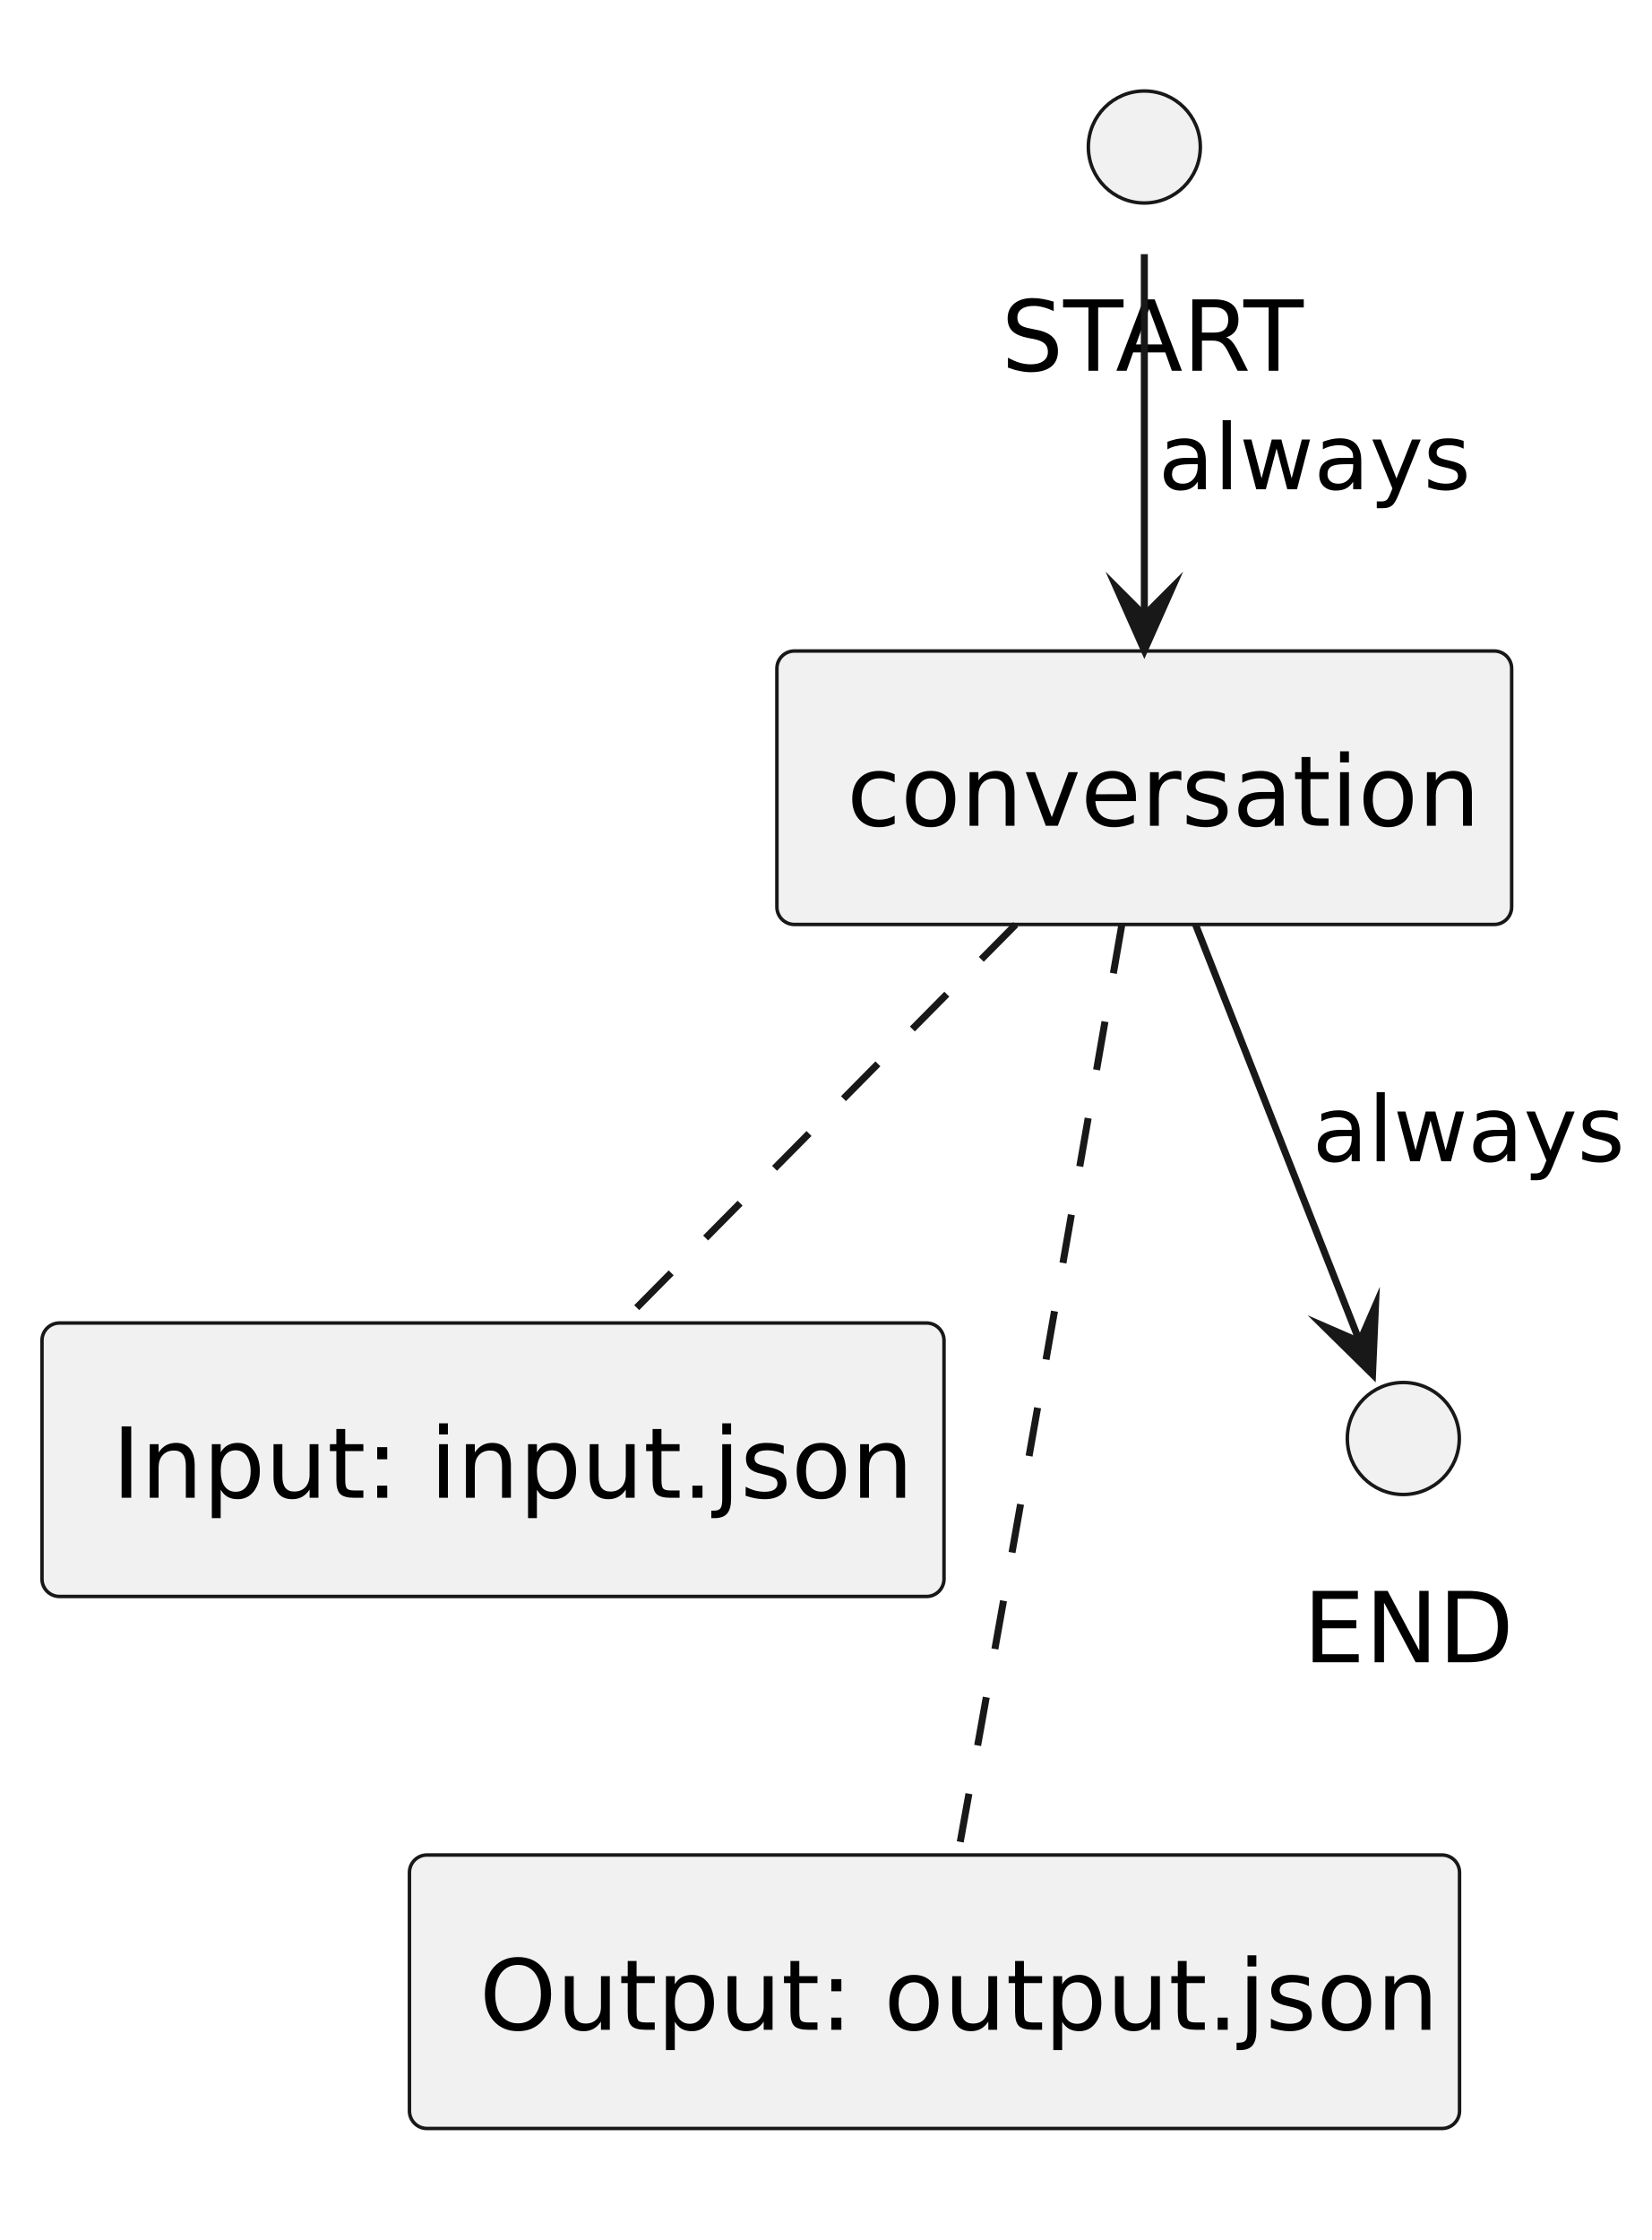
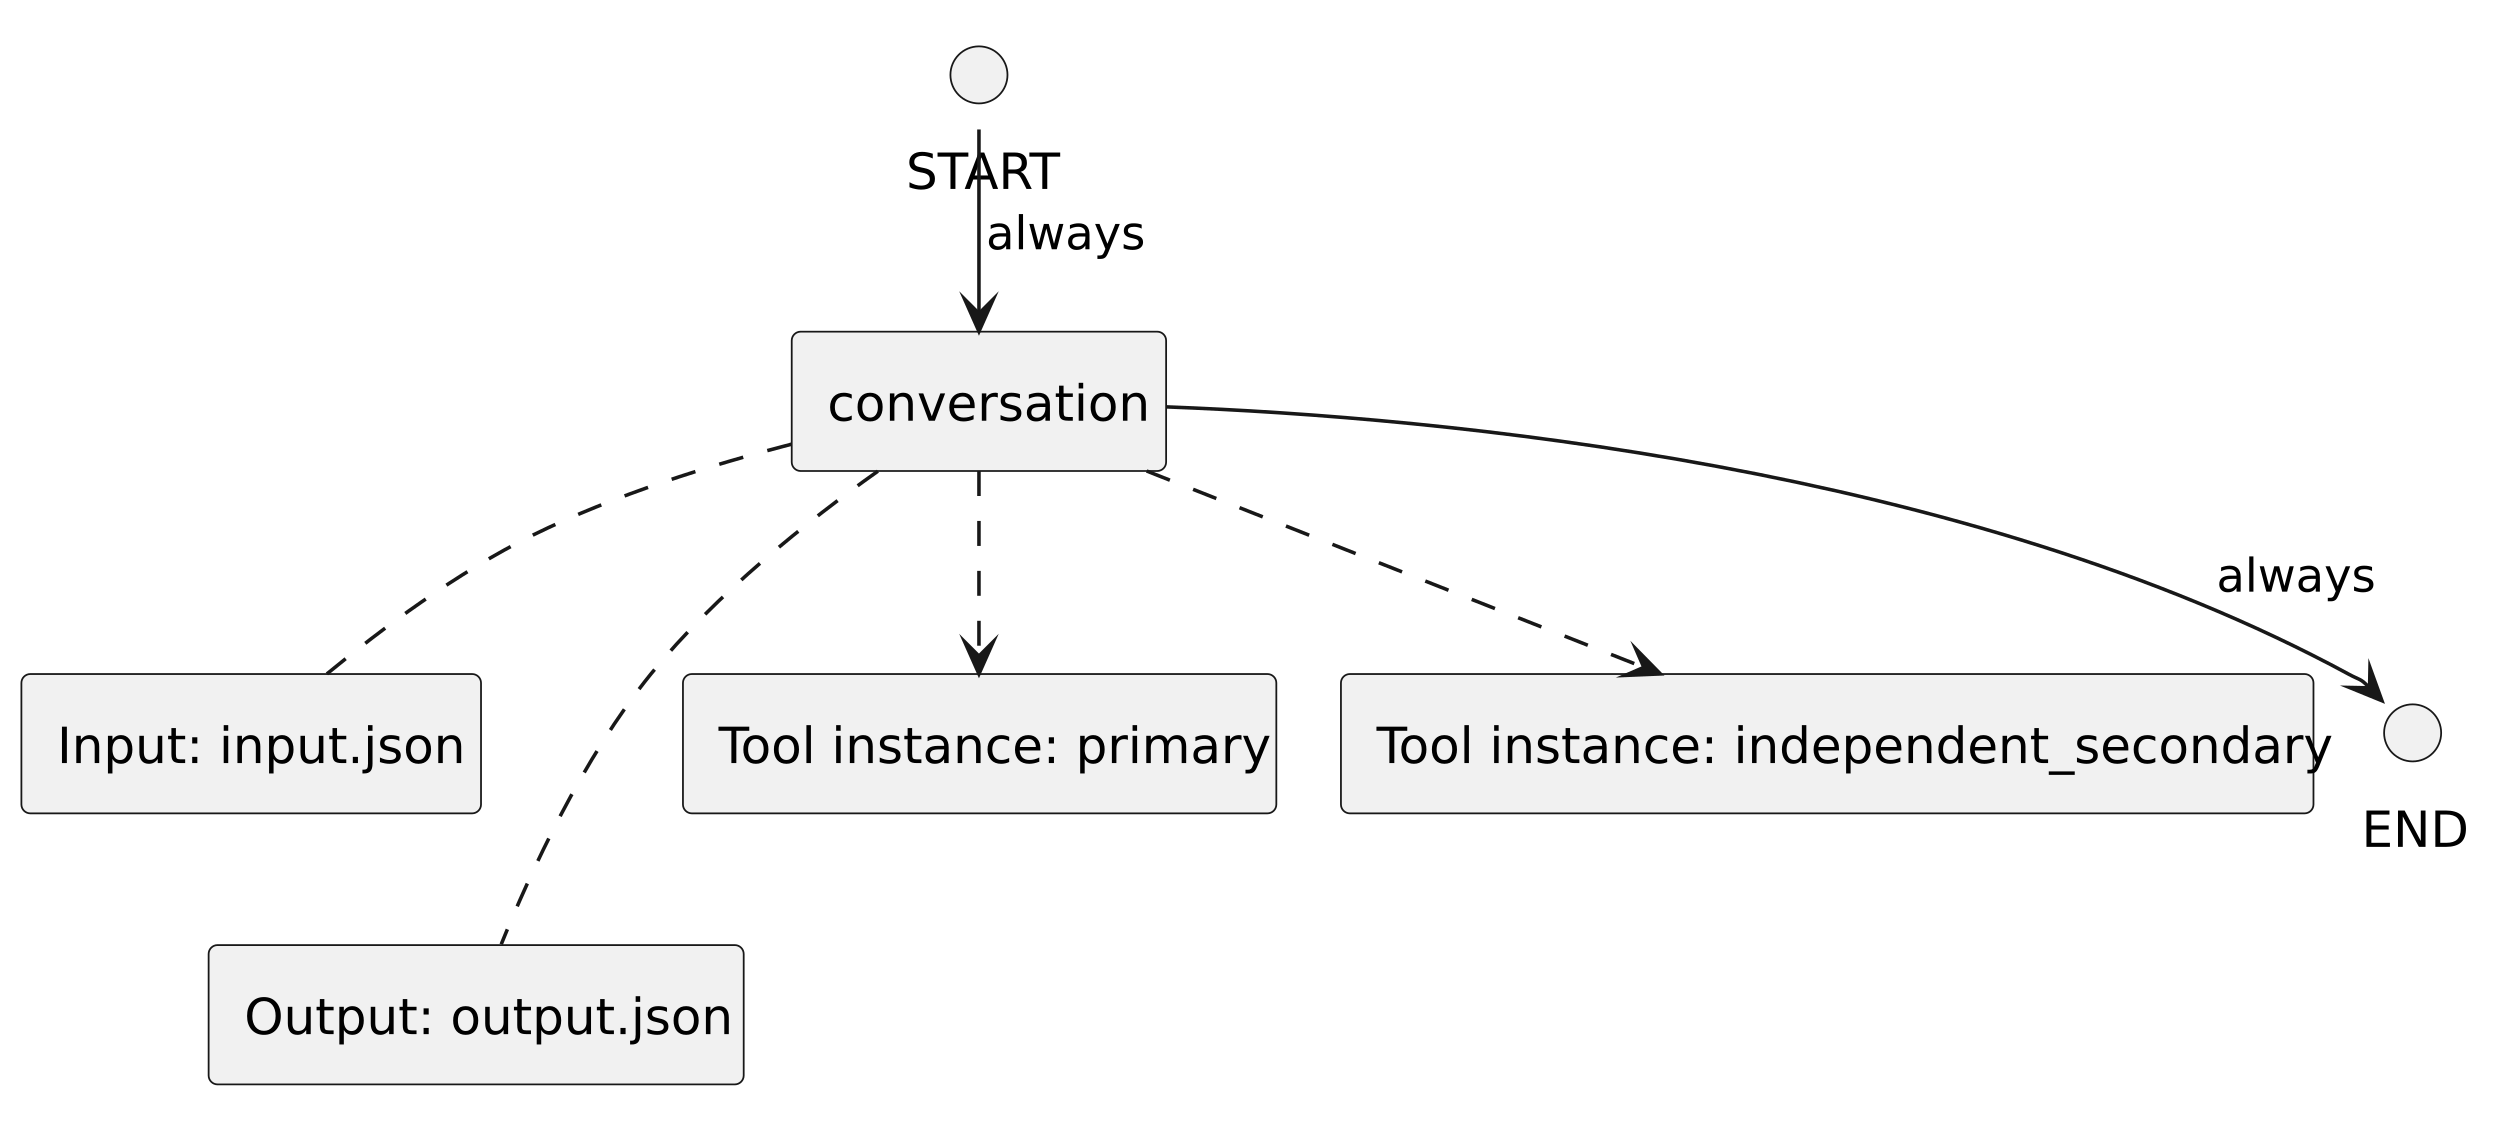
- <svg xmlns="http://www.w3.org/2000/svg" xmlns:xlink="http://www.w3.org/1999/xlink" version="1.1" data-diagram-type="DESCRIPTION" style="width:236px;height:320px;background:#FFFFFF;" width="236px" height="320px" viewBox="0 0 236 320" zoomAndPan="magnify" preserveAspectRatio="none" contentStyleType="text/css">
+ <svg xmlns="http://www.w3.org/2000/svg" xmlns:xlink="http://www.w3.org/1999/xlink" version="1.1" data-diagram-type="DESCRIPTION" style="width:701px;height:320px;background:#FFFFFF;" width="701px" height="320px" viewBox="0 0 701 320" zoomAndPan="magnify" preserveAspectRatio="none" contentStyleType="text/css">
  <defs />
  <g font-family="DejaVu Sans, Liberation Sans, Arial, sans-serif" lengthAdjust="spacing">
    <g class="entity" data-qualified-name="n0" id="ent0001" data-source-line="5">
      <a target="_top" href="//github.com/gorban/api-agent/blob/_____switch_branch_____/tests/integration/fixtures/tool_instances/independent/conversation.md.html" xlink:href="//github.com/gorban/api-agent/blob/_____switch_branch_____/tests/integration/fixtures/tool_instances/independent/conversation.md.html" xlink:type="simple" xlink:actuate="onRequest" xlink:show="new" title="//github.com/gorban/api-agent/blob/_____switch_branch_____/tests/integration/fixtures/tool_instances/independent/conversation.md.html" xlink:title="//github.com/gorban/api-agent/blob/_____switch_branch_____/tests/integration/fixtures/tool_instances/independent/conversation.md.html">
-         <rect x="111" y="93" width="104.98" height="39.068" fill="#F1F1F1" style="stroke:#181818;stroke-width:0.5;" rx="2.5" ry="2.5" />
-         <text x="121" y="117.966" fill="#000" font-size="14" textLength="84.98">conversation</text>
+         <rect x="222" y="93" width="104.98" height="39.068" fill="#F1F1F1" style="stroke:#181818;stroke-width:0.5;" rx="2.5" ry="2.5" />
+         <text x="232" y="117.966" fill="#000" font-size="14" textLength="84.98">conversation</text>
      </a>
    </g>
    <g class="entity" data-qualified-name="ref0" id="ent0002" data-source-line="6">
      <a target="_top" href="//github.com/gorban/api-agent/blob/_____switch_branch_____/tests/integration/fixtures/tool_instances/input.json" xlink:href="//github.com/gorban/api-agent/blob/_____switch_branch_____/tests/integration/fixtures/tool_instances/input.json" xlink:type="simple" xlink:actuate="onRequest" xlink:show="new" title="//github.com/gorban/api-agent/blob/_____switch_branch_____/tests/integration/fixtures/tool_instances/input.json" xlink:title="//github.com/gorban/api-agent/blob/_____switch_branch_____/tests/integration/fixtures/tool_instances/input.json">
        <rect x="6" y="189" width="128.878" height="39.068" fill="#F1F1F1" style="stroke:#181818;stroke-width:0.5;" rx="2.5" ry="2.5" />
        <text x="16" y="213.966" fill="#000" font-size="14" textLength="108.878">Input: input.json</text>
      </a>
    </g>
    <g class="entity" data-qualified-name="ref1" id="ent0004" data-source-line="8">
      <a target="_top" href="//github.com/gorban/api-agent/blob/_____switch_branch_____/tests/integration/fixtures/tool_instances/output.json" xlink:href="//github.com/gorban/api-agent/blob/_____switch_branch_____/tests/integration/fixtures/tool_instances/output.json" xlink:type="simple" xlink:actuate="onRequest" xlink:show="new" title="//github.com/gorban/api-agent/blob/_____switch_branch_____/tests/integration/fixtures/tool_instances/output.json" xlink:title="//github.com/gorban/api-agent/blob/_____switch_branch_____/tests/integration/fixtures/tool_instances/output.json">
        <rect x="58.5" y="265" width="150.032" height="39.068" fill="#F1F1F1" style="stroke:#181818;stroke-width:0.5;" rx="2.5" ry="2.5" />
        <text x="68.5" y="289.966" fill="#000" font-size="14" textLength="130.032">Output: output.json</text>
      </a>
    </g>
-     <g class="entity" data-qualified-name="start" id="ent0007" data-source-line="11">
-       <ellipse cx="163.5" cy="21" rx="8" ry="8" fill="#F1F1F1" style="stroke:#181818;stroke-width:0.5;" />
-       <text x="143.046" y="52.966" fill="#000" font-size="14" textLength="40.908">START</text>
+     <g class="entity" data-qualified-name="toolbinding0" id="ent0007" data-source-line="11">
+       <a target="_top" href="//github.com/gorban/api-agent/blob/_____switch_branch_____/tests/integration/fixtures/tool_instances/independent/conversation.md.html#workflow-tool-node-conversation-primary" xlink:href="//github.com/gorban/api-agent/blob/_____switch_branch_____/tests/integration/fixtures/tool_instances/independent/conversation.md.html#workflow-tool-node-conversation-primary" xlink:type="simple" xlink:actuate="onRequest" xlink:show="new" title="//github.com/gorban/api-agent/blob/_____switch_branch_____/tests/integration/fixtures/tool_instances/independent/conversation.md.html#workflow-tool-node-conversation-primary" xlink:title="//github.com/gorban/api-agent/blob/_____switch_branch_____/tests/integration/fixtures/tool_instances/independent/conversation.md.html#workflow-tool-node-conversation-primary">
+         <rect x="191.5" y="189" width="166.383" height="39.068" fill="#F1F1F1" style="stroke:#181818;stroke-width:0.5;" rx="2.5" ry="2.5" />
+         <text x="201.5" y="213.966" fill="#000" font-size="14" textLength="146.383">Tool instance: primary</text>
+       </a>
    </g>
-     <g class="entity" data-qualified-name="end" id="ent0009" data-source-line="13">
-       <ellipse cx="200.5" cy="205.5" rx="8" ry="8" fill="#F1F1F1" style="stroke:#181818;stroke-width:0.5;" />
-       <text x="186.178" y="237.466" fill="#000" font-size="14" textLength="28.644">END</text>
+     <g class="entity" data-qualified-name="toolbinding1" id="ent0009" data-source-line="13">
+       <a target="_top" href="//github.com/gorban/api-agent/blob/_____switch_branch_____/tests/integration/fixtures/tool_instances/independent/conversation.md.html#workflow-tool-node-conversation-secondary" xlink:href="//github.com/gorban/api-agent/blob/_____switch_branch_____/tests/integration/fixtures/tool_instances/independent/conversation.md.html#workflow-tool-node-conversation-secondary" xlink:type="simple" xlink:actuate="onRequest" xlink:show="new" title="//github.com/gorban/api-agent/blob/_____switch_branch_____/tests/integration/fixtures/tool_instances/independent/conversation.md.html#workflow-tool-node-conversation-secondary" xlink:title="//github.com/gorban/api-agent/blob/_____switch_branch_____/tests/integration/fixtures/tool_instances/independent/conversation.md.html#workflow-tool-node-conversation-secondary">
+         <rect x="376" y="189" width="272.699" height="39.068" fill="#F1F1F1" style="stroke:#181818;stroke-width:0.5;" rx="2.5" ry="2.5" />
+         <text x="386" y="213.966" fill="#000" font-size="14" textLength="252.699">Tool instance: independent_secondary</text>
+       </a>
+     </g>
+     <g class="entity" data-qualified-name="start" id="ent0011" data-source-line="15">
+       <ellipse cx="274.5" cy="21" rx="8" ry="8" fill="#F1F1F1" style="stroke:#181818;stroke-width:0.5;" />
+       <text x="254.046" y="52.966" fill="#000" font-size="14" textLength="40.908">START</text>
+     </g>
+     <g class="entity" data-qualified-name="end" id="ent0013" data-source-line="17">
+       <ellipse cx="676.5" cy="205.5" rx="8" ry="8" fill="#F1F1F1" style="stroke:#181818;stroke-width:0.5;" />
+       <text x="662.178" y="237.466" fill="#000" font-size="14" textLength="28.644">END</text>
    </g>
    <g class="link" data-entity-1="ent0001" data-entity-2="ent0002" id="lnk3" data-link-type="association">
-       <path d="M145.126,132.071 C128.822,148.551 105.128,172.499 88.836,188.967" style="stroke:#181818;stroke-width:1;stroke-dasharray:7,7;" fill="none" />
+       <path d="M221.914,124.556 C198.993,130.453 172.226,138.835 149.5,150 C128.337,160.397 106.865,176.455 91.659,188.962" style="stroke:#181818;stroke-width:1;stroke-dasharray:7,7;" fill="none" />
    </g>
    <g class="link" data-entity-1="ent0001" data-entity-2="ent0004" id="lnk5" data-link-type="association">
-       <path d="M160.274,132.148 C156.346,154.814 149.493,194.222 143.5,228 C141.328,240.243 138.85,253.998 136.904,264.751" style="stroke:#181818;stroke-width:1;stroke-dasharray:7,7;" fill="none" />
+       <path d="M246.167,132.113 C226.518,146.052 200.711,166.525 182.5,189 C163.42,212.548 148.676,244.708 140.544,264.782" style="stroke:#181818;stroke-width:1;stroke-dasharray:7,7;" fill="none" />
    </g>
-     <g class="link" data-entity-1="ent0007" data-entity-2="ent0001" id="lnk8" data-link-type="dependency">
-       <polygon points="163.5,92.914,167.5,83.914,163.5,87.914,159.5,83.914,163.5,92.914" fill="#181818" style="stroke:#181818;stroke-width:1;stroke-linejoin:miter;stroke-miterlimit:10;" />
-       <path d="M163.5,36.308 C163.5,50.688 163.5,70.711 163.5,87.914" style="stroke:#181818;stroke-width:1;" fill="none" />
-       <text x="165.5" y="69.897" fill="#000" font-size="13" textLength="41.015">always</text>
+     <g class="link" data-entity-1="ent0001" data-entity-2="ent0007" id="lnk8" data-link-type="dependency">
+       <polygon points="274.5,188.967,278.5,179.967,274.5,183.967,270.5,179.967,274.5,188.967" fill="#181818" style="stroke:#181818;stroke-width:1;stroke-linejoin:miter;stroke-miterlimit:10;" />
+       <path d="M274.5,132.071 C274.5,148.551 274.5,167.499 274.5,183.967" style="stroke:#181818;stroke-width:1;stroke-dasharray:7,7;" fill="none" />
    </g>
    <g class="link" data-entity-1="ent0001" data-entity-2="ent0009" id="lnk10" data-link-type="dependency">
-       <polygon points="196.104,196.332,196.53,186.492,194.273,191.679,189.086,189.422,196.104,196.332" fill="#181818" style="stroke:#181818;stroke-width:1;stroke-linejoin:miter;stroke-miterlimit:10;" />
-       <path d="M170.81,132.071 C178.35,151.226 188.03,175.819 194.273,191.679" style="stroke:#181818;stroke-width:1;" fill="none" />
-       <text x="187.5" y="165.897" fill="#000" font-size="13" textLength="41.015">always</text>
+       <polygon points="465.577,188.967,458.675,181.941,460.926,187.13,455.736,189.381,465.577,188.967" fill="#181818" style="stroke:#181818;stroke-width:1;stroke-linejoin:miter;stroke-miterlimit:10;" />
+       <path d="M321.521,132.071 C363.246,148.551 419.231,170.663 460.926,187.13" style="stroke:#181818;stroke-width:1;stroke-dasharray:7,7;" fill="none" />
+     </g>
+     <g class="link" data-entity-1="ent0011" data-entity-2="ent0001" id="lnk12" data-link-type="dependency">
+       <polygon points="274.5,92.914,278.5,83.914,274.5,87.914,270.5,83.914,274.5,92.914" fill="#181818" style="stroke:#181818;stroke-width:1;stroke-linejoin:miter;stroke-miterlimit:10;" />
+       <path d="M274.5,36.308 C274.5,50.688 274.5,70.711 274.5,87.914" style="stroke:#181818;stroke-width:1;" fill="none" />
+       <text x="276.5" y="69.897" fill="#000" font-size="13" textLength="41.015">always</text>
+     </g>
+     <g class="link" data-entity-1="ent0001" data-entity-2="ent0013" id="lnk14" data-link-type="dependency">
+       <polygon points="667.898,196.483,664.546,187.222,664.433,192.878,658.778,192.766,667.898,196.483" fill="#181818" style="stroke:#181818;stroke-width:1;stroke-linejoin:miter;stroke-miterlimit:10;" />
+       <path d="M327.185,114.093 C404.408,117.039 550.827,130.65 658.5,189 C661.967,190.879 661.713,190.047 664.433,192.878" style="stroke:#181818;stroke-width:1;" fill="none" />
+       <text x="621.5" y="165.897" fill="#000" font-size="13" textLength="41.015">always</text>
    </g>
  </g>
</svg>
